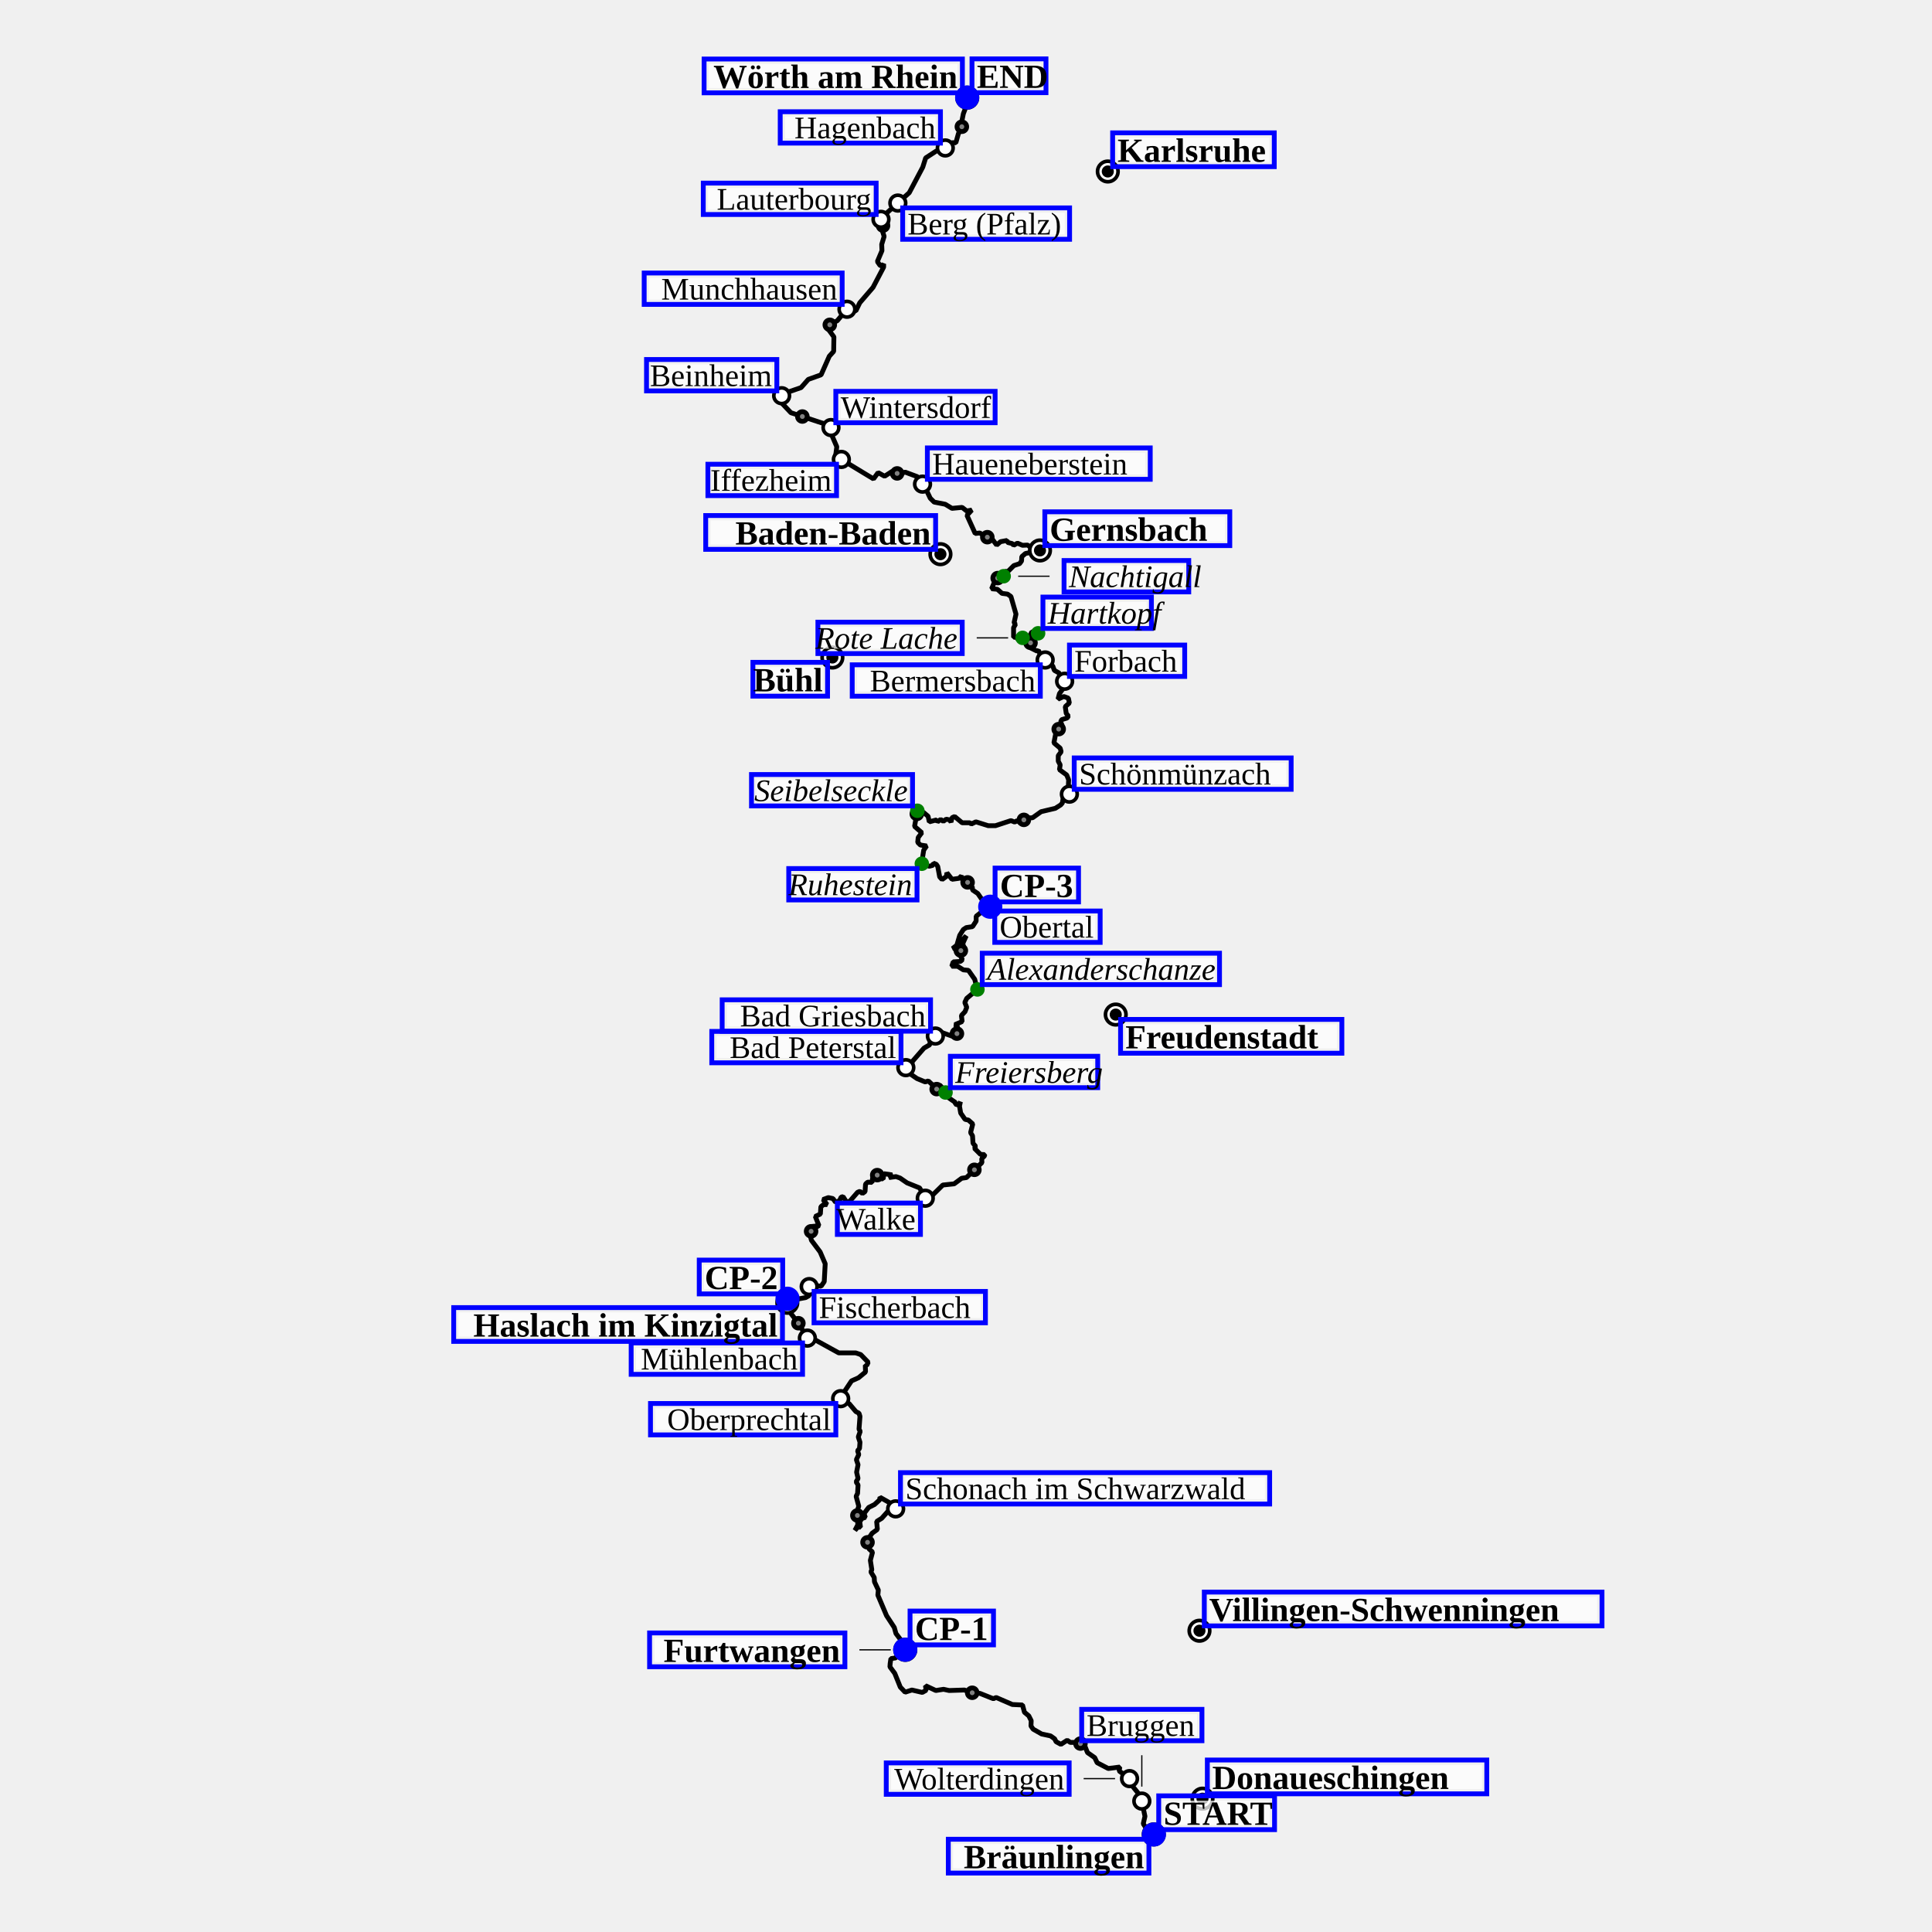
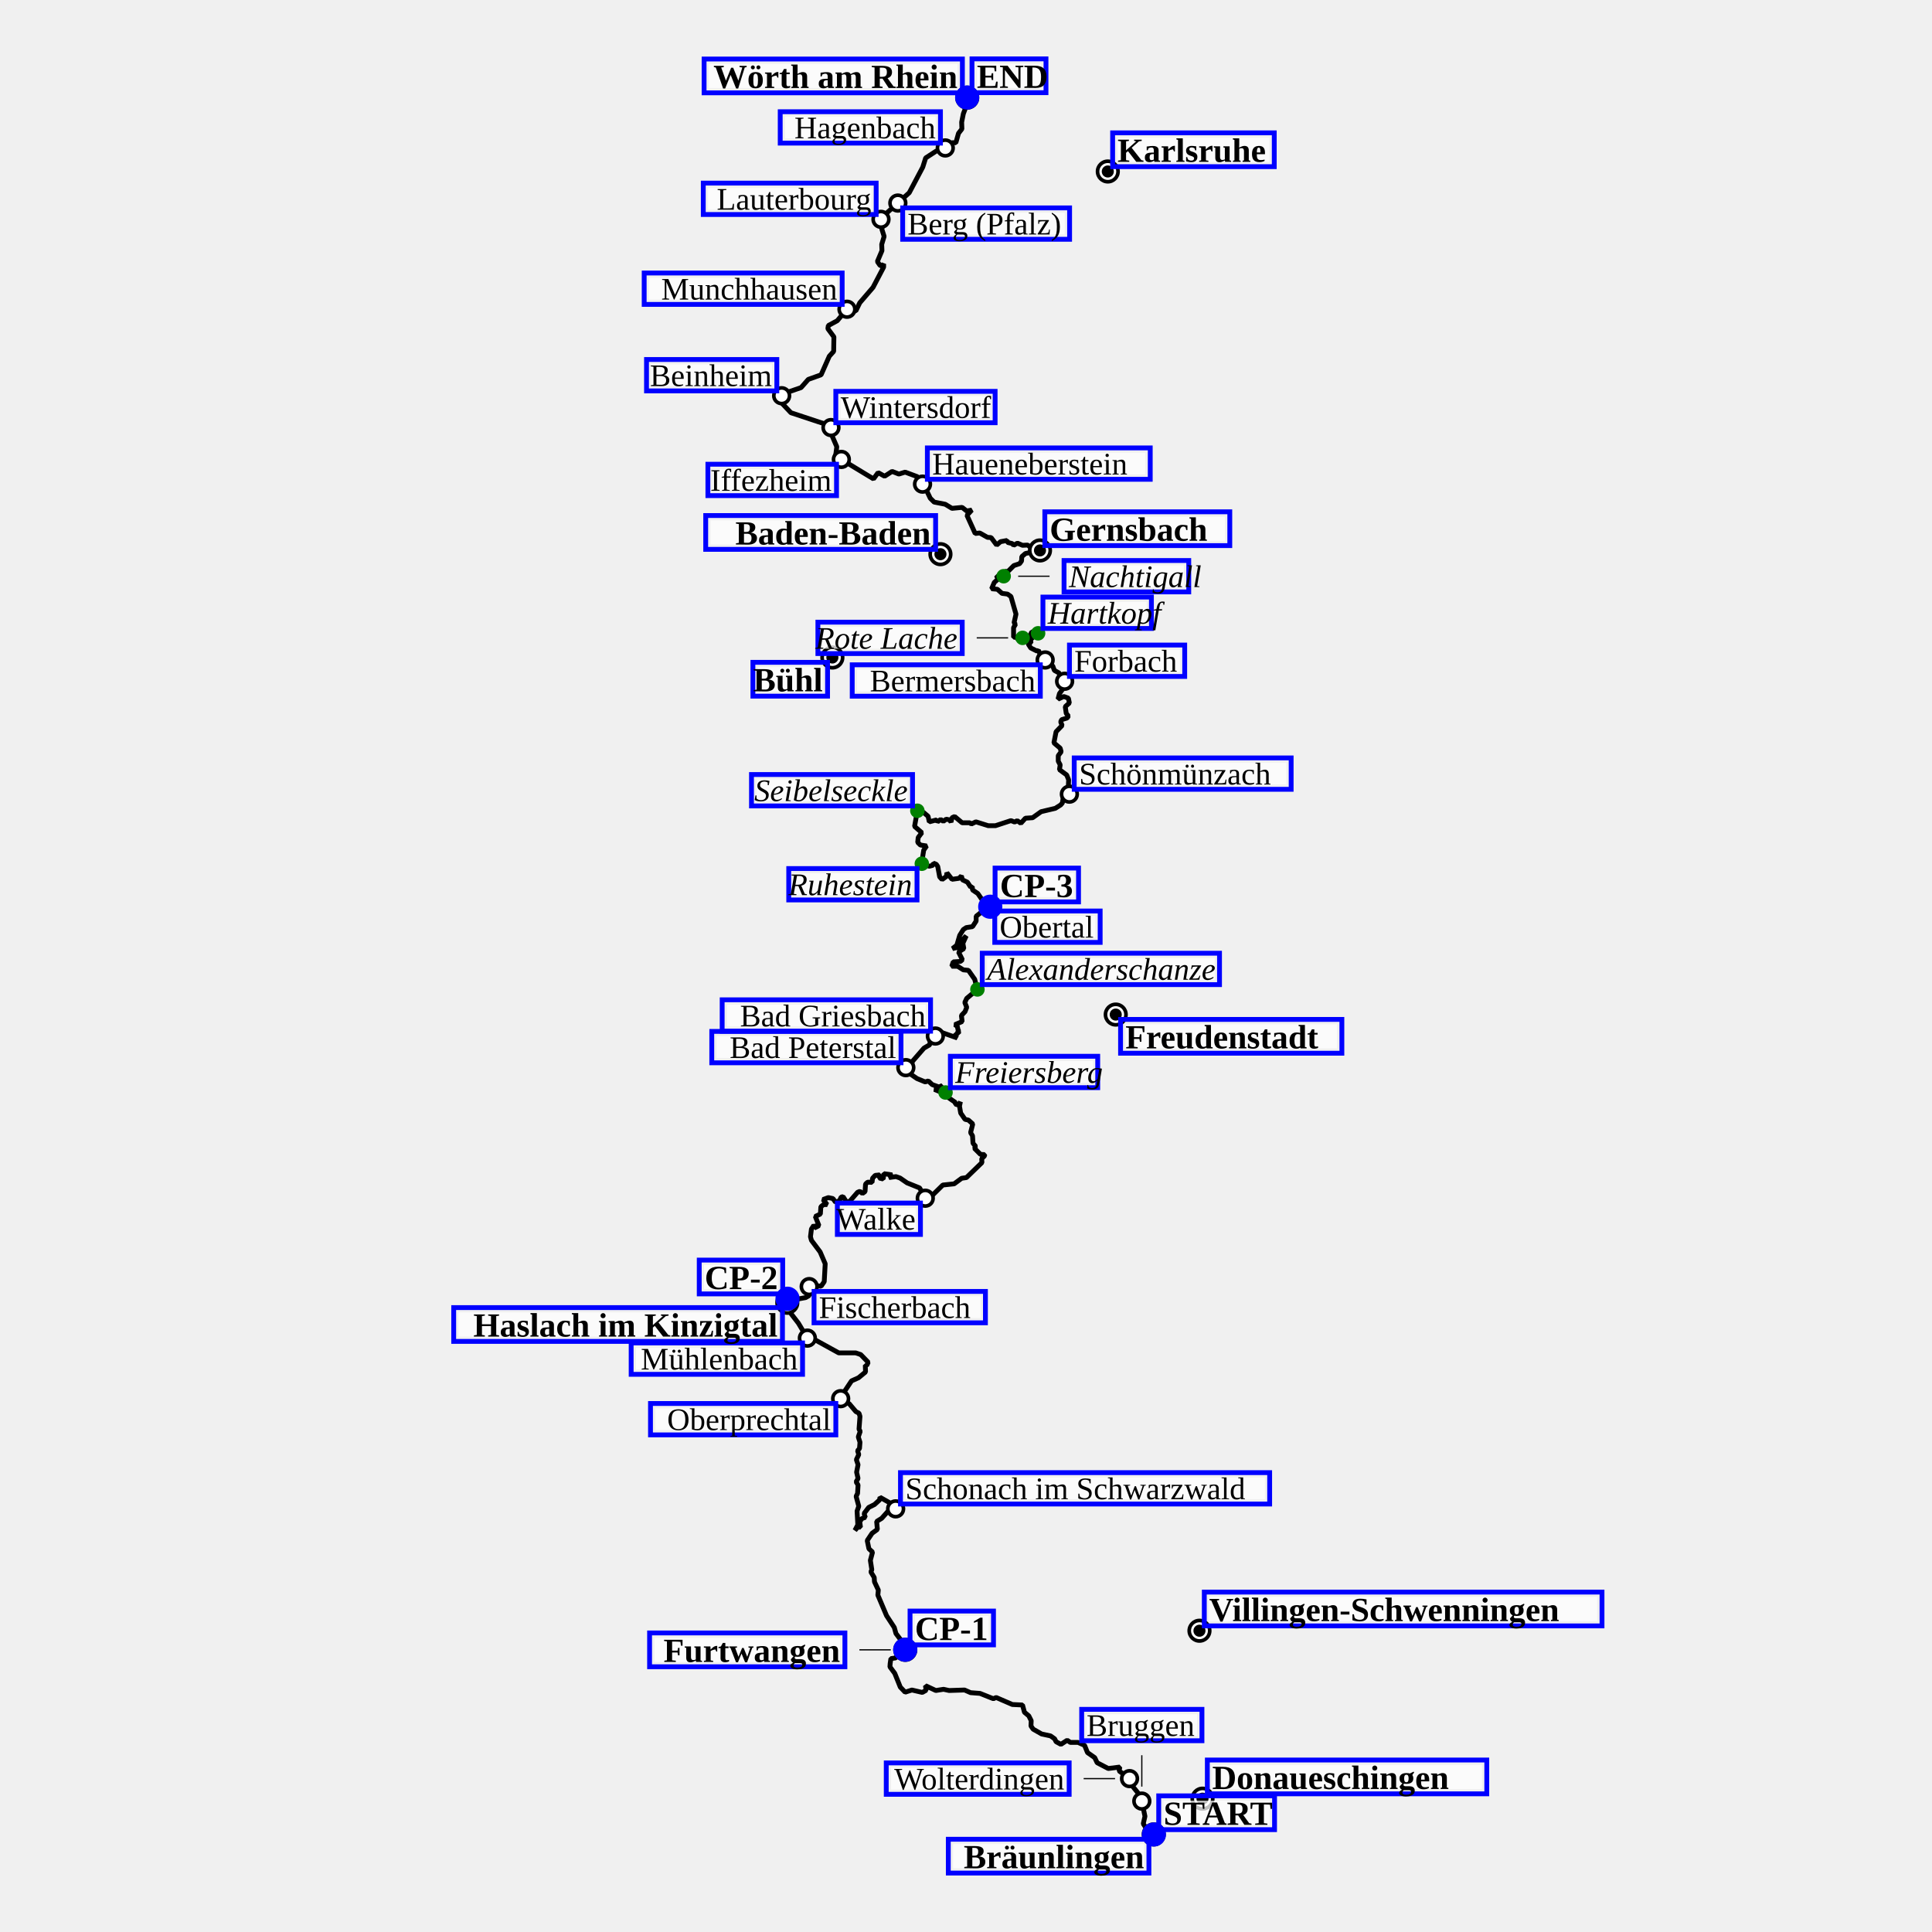
<svg xmlns="http://www.w3.org/2000/svg" height="800" viewBox="0, 0, 800, 800" width="800">
  <path d="M477.8,759.6 L475.8,758.8 L473.4,755.2 L474.1,752.1 L472.4,743.9 L469.1,739.8 L468.1,738.1 L468.3,736.9 L463.4,733.3 L463.7,731.7 L458.9,732.3 L454.3,729.9 L453.3,727.8 L450.3,725.7 L449.1,722.7 L446.4,721.5 L443.2,721.5 L441.9,720.6 L439.3,722.3 L437.3,721.2 L436.7,720.0 L435.0,718.8 L431.3,718.0 L427.8,716.0 L426.9,714.7 L427.0,712.5 L426.0,710.5 L424.2,709.0 L423.4,706.0 L419.2,705.8 L412.5,702.9 L411.3,703.4 L405.8,701.2 L401.9,700.9 L399.4,699.8 L393.0,700.0 L390.7,699.5 L387.5,700.0 L383.2,698.0 L383.5,699.9 L381.9,700.8 L377.6,699.8 L374.8,700.7 L372.8,698.6 L370.5,692.9 L368.5,690.2 L368.6,688.8 L368.9,686.8 L370.9,686.5 L372.1,684.9 L374.9,683.2 L374.2,681.8 L374.8,681.6 L374.4,680.5 L373.8,681.1 L374.6,681.2 L374.2,679.9 L373.7,680.0 L373.8,681.1 L374.6,681.2 L374.2,679.9 L373.7,680.0 L371.0,676.4 L370.3,673.9 L367.1,669.0 L363.5,660.5 L363.7,658.4 L362.1,655.0 L362.0,653.2 L360.6,650.9 L361.0,650.0 L360.4,646.1 L361.3,642.7 L359.8,641.3 L359.1,637.9 L361.1,634.9 L363.3,633.3 L363.0,630.0 L365.1,628.7 L367.6,625.9 L370.9,624.8 L369.7,623.0 L364.4,620.0 L364.2,621.1 L362.1,623.0 L359.7,624.2 L357.8,626.7 L358.3,628.3 L356.9,628.8 L356.0,630.1 L356.3,632.4 L355.2,632.3 L354.0,633.7 L355.2,631.4 L354.9,625.7 L355.6,623.7 L354.5,619.6 L355.1,618.4 L355.3,614.9 L354.5,613.6 L355.3,612.2 L354.7,609.6 L355.3,606.5 L354.6,604.4 L355.6,602.3 L355.1,600.7 L355.9,599.8 L356.1,597.2 L355.4,595.0 L356.2,592.7 L355.7,591.8 L356.1,586.5 L355.7,585.2 L354.4,584.5 L351.6,581.2 L348.3,579.8 L348.0,578.7 L352.6,571.8 L355.5,570.5 L358.4,568.1 L358.3,565.3 L358.9,565.4 L359.5,564.1 L356.4,560.9 L354.3,560.2 L347.3,560.2 L337.5,554.8 L334.6,554.6 L330.6,547.9 L326.5,542.6 L325.9,540.9 L326.1,537.8 L328.1,538.3 L328.4,537.7 L329.3,538.1 L333.6,537.3 L335.0,536.5 L335.3,534.7 L334.6,532.9 L336.3,532.2 L340.0,532.6 L341.3,530.7 L341.7,523.3 L339.6,518.4 L336.0,513.6 L335.6,512.1 L336.0,508.9 L337.0,507.4 L338.3,508.7 L338.2,508.0 L339.1,507.5 L337.6,503.7 L339.7,502.7 L339.9,499.7 L341.0,498.8 L342.5,498.8 L340.8,496.7 L343.0,495.9 L344.9,496.3 L346.0,497.8 L347.6,497.2 L348.3,495.7 L349.1,495.5 L350.5,497.7 L351.8,497.5 L355.1,493.7 L356.1,493.3 L357.1,494.2 L358.2,493.4 L358.4,490.3 L359.3,489.5 L361.1,489.6 L361.3,487.9 L362.4,486.7 L364.3,486.5 L364.1,487.8 L365.7,488.2 L366.0,486.0 L369.4,486.5 L368.1,487.6 L371.0,487.2 L372.7,487.8 L375.6,489.8 L380.8,491.9 L383.3,496.4 L384.5,496.5 L390.4,490.7 L395.1,490.2 L398.2,487.9 L400.2,487.6 L406.6,481.4 L406.5,479.8 L407.7,478.6 L407.7,478.1 L406.0,478.0 L403.5,475.5 L404.0,474.7 L402.9,473.4 L402.7,470.3 L401.9,469.0 L402.8,465.4 L401.0,463.8 L399.6,463.5 L397.8,460.9 L397.3,458.0 L397.7,456.2 L397.0,457.6 L395.6,457.2 L395.6,456.5 L392.0,454.0 L391.4,452.1 L392.0,451.1 L390.1,452.4 L386.9,451.1 L389.6,450.7 L390.2,449.5 L388.8,450.1 L386.0,449.1 L384.4,447.6 L383.1,448.0 L379.7,446.6 L376.2,444.2 L375.1,442.1 L377.4,440.8 L377.9,439.4 L382.6,434.0 L385.0,432.6 L385.4,429.4 L388.1,428.8 L389.3,427.3 L396.4,429.8 L395.3,428.9 L397.3,427.1 L396.1,426.4 L396.7,426.4 L396.4,425.0 L395.4,424.3 L398.4,423.0 L398.1,420.5 L399.6,418.9 L400.3,417.1 L399.5,415.1 L400.3,413.4 L404.7,409.7 L403.6,405.5 L401.0,401.8 L398.9,401.6 L396.5,400.1 L394.1,400.1 L394.7,398.3 L397.7,398.1 L398.5,397.4 L396.9,394.2 L399.1,392.8 L398.7,390.6 L400.1,387.5 L398.5,389.2 L397.6,392.0 L394.4,392.8 L396.2,391.4 L397.4,387.3 L398.9,384.9 L400.1,384.1 L402.7,383.7 L404.2,381.4 L404.2,379.4 L408.4,376.1 L410.2,375.7 L409.4,374.3 L407.1,373.2 L404.9,370.0 L402.7,368.5 L402.6,367.1 L401.9,367.3 L400.6,365.3 L398.5,364.3 L398.1,362.7 L397.1,363.7 L394.2,364.1 L392.1,361.4 L391.9,362.9 L390.1,364.2 L389.1,363.1 L388.3,358.8 L387.7,357.9 L386.5,357.4 L386.3,358.3 L384.8,358.7 L381.6,357.6 L382.5,352.0 L383.7,350.3 L381.1,349.9 L380.0,348.8 L380.2,346.8 L381.7,344.8 L378.7,342.2 L379.9,335.5 L382.4,336.4 L384.3,338.0 L384.8,340.3 L387.8,339.5 L388.2,340.3 L389.5,339.3 L390.6,340.1 L391.8,339.2 L393.2,339.5 L393.8,340.4 L394.2,338.6 L395.3,338.1 L398.4,340.7 L401.6,340.7 L402.2,341.2 L404.1,340.3 L409.2,341.9 L412.2,341.9 L418.6,339.8 L420.2,340.4 L421.2,339.8 L422.7,340.9 L424.6,338.8 L427.6,338.6 L431.1,336.1 L437.0,334.7 L439.2,333.3 L439.9,332.5 L440.5,328.9 L444.1,328.8 L442.4,325.1 L442.5,322.9 L441.7,320.9 L438.7,318.7 L439.0,316.7 L438.2,315.2 L438.2,312.9 L439.4,311.3 L439.0,309.8 L436.4,307.6 L437.3,303.0 L439.8,300.4 L439.2,298.9 L439.6,298.0 L441.9,297.3 L442.4,296.5 L441.5,295.4 L441.1,292.6 L442.8,291.1 L442.4,289.1 L440.5,288.4 L438.1,289.5 L438.7,287.2 L441.1,283.9 L440.7,281.0 L438.9,280.4 L438.6,278.7 L436.6,277.6 L435.9,275.7 L434.0,274.8 L432.4,272.8 L432.0,271.1 L430.6,270.7 L430.0,269.3 L429.4,269.6 L426.8,268.3 L425.9,266.9 L425.8,266.4 L426.9,266.2 L426.7,264.5 L427.7,264.1 L427.5,262.7 L428.8,261.8 L429.9,262.2 L429.7,261.6 L427.2,261.7 L426.5,263.2 L421.5,264.7 L420.7,263.8 L419.7,263.9 L419.7,259.9 L420.5,258.5 L419.9,257.9 L420.7,254.3 L418.6,247.0 L417.2,246.0 L414.9,245.7 L413.0,244.0 L410.6,243.8 L411.7,241.2 L413.7,239.4 L412.4,239.4 L414.0,237.8 L415.6,238.6 L416.5,237.8 L416.2,236.6 L417.4,236.6 L419.8,234.2 L422.2,233.4 L423.0,232.3 L423.1,230.5 L424.6,229.2 L430.6,227.9 L430.1,226.0 L430.6,227.9 L430.2,228.2 L429.2,226.7 L427.3,227.0 L425.5,225.7 L423.4,225.8 L421.3,224.9 L419.7,225.8 L419.2,225.1 L417.2,224.6 L417.0,223.8 L414.3,224.3 L412.7,225.7 L410.4,222.6 L408.9,222.5 L405.7,220.7 L403.8,220.9 L400.4,213.4 L402.4,211.2 L400.3,211.6 L398.4,210.1 L394.2,210.5 L391.4,208.8 L386.8,207.9 L385.2,206.3 L383.0,201.7 L381.9,200.3 L381.3,200.4 L379.9,197.4 L374.8,195.5 L372.2,196.3 L369.4,195.2 L366.3,197.2 L363.6,195.7 L361.7,198.3 L346.0,188.8 L346.5,185.0 L344.3,179.9 L344.6,177.4 L341.7,175.6 L327.5,170.9 L322.2,165.3 L324.7,162.9 L331.7,160.5 L334.7,157.1 L340.0,155.2 L343.4,147.5 L345.2,145.5 L345.3,139.5 L342.8,136.1 L343.0,134.8 L346.7,132.8 L350.7,128.0 L352.5,128.8 L354.4,128.7 L356.0,125.4 L361.5,119.0 L365.9,110.6 L365.9,109.3 L365.2,110.1 L364.4,109.9 L363.3,108.3 L365.2,103.8 L365.1,101.2 L366.1,97.9 L365.1,94.7 L366.0,92.5 L364.8,90.8 L365.0,89.5 L366.4,88.9 L376.5,79.8 L382.1,69.2 L383.3,65.4 L387.6,62.6 L391.1,61.5 L394.2,59.1 L395.8,59.1 L396.9,55.2 L398.3,53.4 L398.2,50.6 L398.9,47.1 L400.0,44.2 L401.6,42.8 L400.5,40.4" fill="transparent" id="track" stroke="black" stroke-linejoin="miter" stroke-miterlimit="1" stroke-width="2" />
  <g>
-     <g>
-       <circle cx="398.282" cy="52.478" fill="Gray" id="68/wp/circle" r="2" stroke="black" stroke-width="2" />
-     </g>
-     <g>
-       <circle cx="365.646" cy="93.413" fill="Gray" id="67/wp/circle" r="2" stroke="black" stroke-width="2" />
-     </g>
-     <g>
-       <circle cx="343.601" cy="134.498" fill="Gray" id="66/wp/circle" r="2" stroke="black" stroke-width="2" />
-     </g>
-     <g>
-       <circle cx="332.237" cy="172.471" fill="Gray" id="65/wp/circle" r="2" stroke="black" stroke-width="2" />
-     </g>
-     <g>
-       <circle cx="371.492" cy="196.027" fill="Gray" id="64/wp/circle" r="2" stroke="black" stroke-width="2" />
-     </g>
-     <g>
-       <circle cx="408.834" cy="222.434" fill="Gray" id="63/wp/circle" r="2" stroke="black" stroke-width="2" />
-     </g>
-     <g>
-       <circle cx="413.123" cy="239.375" fill="Gray" id="62/wp/circle" r="2" stroke="black" stroke-width="2" />
-     </g>
-     <g>
-       <circle cx="426.718" cy="266.186" fill="Gray" id="61/wp/circle" r="2" stroke="black" stroke-width="2" />
-     </g>
-     <g>
-       <circle cx="438.388" cy="301.915" fill="Gray" id="60/wp/circle" r="2" stroke="black" stroke-width="2" />
-     </g>
-     <g>
-       <circle cx="423.961" cy="339.487" fill="Gray" id="59/wp/circle" r="2" stroke="black" stroke-width="2" />
-     </g>
-     <g>
-       <circle cx="379.63" cy="337.034" fill="Gray" id="58/wp/circle" r="2" stroke="black" stroke-width="2" />
-     </g>
-     <g>
-       <circle cx="400.668" cy="365.376" fill="Gray" id="57/wp/circle" r="2" stroke="black" stroke-width="2" />
-     </g>
-     <g>
-       <circle cx="397.874" cy="393.627" fill="Gray" id="56/wp/circle" r="2" stroke="black" stroke-width="2" />
-     </g>
-     <g>
-       <circle cx="396.254" cy="428.002" fill="Gray" id="55/wp/circle" r="2" stroke="black" stroke-width="2" />
-     </g>
-     <g>
-       <circle cx="387.849" cy="450.974" fill="Gray" id="54/wp/circle" r="2" stroke="black" stroke-width="2" />
-     </g>
-     <g>
-       <circle cx="403.476" cy="484.397" fill="Gray" id="53/wp/circle" r="2" stroke="black" stroke-width="2" />
-     </g>
-     <g>
-       <circle cx="363.24" cy="486.593" fill="Gray" id="52/wp/circle" r="2" stroke="black" stroke-width="2" />
-     </g>
-     <g>
-       <circle cx="335.86" cy="509.854" fill="Gray" id="51/wp/circle" r="2" stroke="black" stroke-width="2" />
-     </g>
-     <g>
-       <circle cx="330.593" cy="547.915" fill="Gray" id="50/wp/circle" r="2" stroke="black" stroke-width="2" />
-     </g>
-     <g>
-       <circle cx="348.112" cy="578.508" fill="Gray" id="49/wp/circle" r="2" stroke="black" stroke-width="2" />
-     </g>
-     <g>
-       <circle cx="355.024" cy="627.517" fill="Gray" id="48/wp/circle" r="2" stroke="black" stroke-width="2" />
-     </g>
-     <g>
-       <circle cx="359.227" cy="638.639" fill="Gray" id="47/wp/circle" r="2" stroke="black" stroke-width="2" />
-     </g>
-     <g>
-       <circle cx="374.312" cy="681.993" fill="Gray" id="46/wp/circle" r="2" stroke="black" stroke-width="2" />
-     </g>
-     <g>
-       <circle cx="402.572" cy="700.936" fill="Gray" id="45/wp/circle" r="2" stroke="black" stroke-width="2" />
-     </g>
-     <g>
-       <circle cx="447.391" cy="721.971" fill="Gray" id="44/wp/circle" r="2" stroke="black" stroke-width="2" />
-     </g>
    <g>
      <circle cx="497.933" cy="744.786" fill="Black" id="47/wp/circle" r="5" />
      <circle cx="497.933" cy="744.786" fill="white" id="47/wp/circle-little-white" r="3.5" />
      <circle cx="497.933" cy="744.786" fill="black" id="47/wp/circle-little-white" r="2.5" />
    </g>
    <g transform="translate(497.9327 744.7857)">
      <rect fill="white" fill-opacity="0.75" height="10" id="label-bg" width="111.713" x="4" y="-14" />
      <rect fill="none" height="14" id="label-dbg" stroke="blue" stroke-width="2" width="115.713" x="2" y="-16" />
      <text font-size="14.0" font-style="normal" font-weight="bold" id="47/wp/text" text-anchor="start" x="4.000" y="-4.000">
Donaueschingen
</text>
    </g>
    <g>
      <circle cx="462.002" cy="420.115" fill="Black" id="46/wp/circle" r="5" />
      <circle cx="462.002" cy="420.115" fill="white" id="46/wp/circle-little-white" r="3.5" />
      <circle cx="462.002" cy="420.115" fill="black" id="46/wp/circle-little-white" r="2.5" />
    </g>
    <g transform="translate(462.0015 420.1145)">
      <rect fill="white" fill-opacity="0.75" height="10" id="label-bg" width="87.64" x="4" y="4" />
      <rect fill="none" height="14" id="label-dbg" stroke="blue" stroke-width="2" width="91.64" x="2" y="2" />
      <text font-size="14.0" font-style="normal" font-weight="bold" id="46/wp/text" text-anchor="start" x="4.000" y="14.000">
Freudenstadt
</text>
    </g>
    <g>
      <circle cx="344.673" cy="272.257" fill="Black" id="44/wp/circle" r="5" />
      <circle cx="344.673" cy="272.257" fill="white" id="44/wp/circle-little-white" r="3.5" />
      <circle cx="344.673" cy="272.257" fill="black" id="44/wp/circle-little-white" r="2.5" />
    </g>
    <g transform="translate(344.6731 272.2571)">
      <rect fill="white" fill-opacity="0.75" height="10" id="label-bg" width="26.911" x="-30.911" y="4" />
      <rect fill="none" height="14" id="label-dbg" stroke="blue" stroke-width="2" width="30.911" x="-32.911" y="2" />
      <text font-size="14.0" font-style="normal" font-weight="bold" id="44/wp/text" text-anchor="end" x="-4.000" y="14.000">
Bühl
</text>
    </g>
    <g>
      <circle cx="496.676" cy="675.249" fill="Black" id="42/wp/circle" r="5" />
      <circle cx="496.676" cy="675.249" fill="white" id="42/wp/circle-little-white" r="3.5" />
      <circle cx="496.676" cy="675.249" fill="black" id="42/wp/circle-little-white" r="2.5" />
    </g>
    <g transform="translate(496.6761 675.2495)">
      <rect fill="white" fill-opacity="0.75" height="10" id="label-bg" width="160.679" x="4" y="-14" />
      <rect fill="none" height="14" id="label-dbg" stroke="blue" stroke-width="2" width="164.679" x="2" y="-16" />
      <text font-size="14.0" font-style="normal" font-weight="bold" id="42/wp/text" text-anchor="start" x="4.000" y="-4.000">
Villingen-Schwenningen
</text>
    </g>
    <g>
      <circle cx="458.715" cy="71.006" fill="Black" id="41/wp/circle" r="5" />
      <circle cx="458.715" cy="71.006" fill="white" id="41/wp/circle-little-white" r="3.5" />
      <circle cx="458.715" cy="71.006" fill="black" id="41/wp/circle-little-white" r="2.5" />
    </g>
    <g transform="translate(458.7145 71.00637)">
      <rect fill="white" fill-opacity="0.75" height="10" id="label-bg" width="62.929" x="4" y="-14" />
      <rect fill="none" height="14" id="label-dbg" stroke="blue" stroke-width="2" width="66.929" x="2" y="-16" />
      <text font-size="14.0" font-style="normal" font-weight="bold" id="41/wp/text" text-anchor="start" x="4.000" y="-4.000">
Karlsruhe
</text>
    </g>
    <g>
      <circle cx="415.598" cy="238.597" fill="Green" id="40/wp/circle" r="3" />
    </g>
    <g transform="translate(415.5976 238.5974)">
      <rect fill="white" fill-opacity="0.75" height="9" id="label-bg" width="47.642" x="27" y="-4.5" />
      <rect fill="none" height="13" id="label-dbg" stroke="blue" stroke-width="2" width="51.642" x="25" y="-6.5" />
      <text font-size="13.0" font-style="italic" font-weight="normal" id="40/wp/text" text-anchor="start" x="27.000" y="4.500">
Nachtigall
</text>
    </g>
    <path d="M434.60,238.60 L421.60,238.60" id="link" stroke="black" stroke-linejoin="miter" stroke-miterlimit="1" stroke-width="0.5" />
    <g>
      <circle cx="429.854" cy="262.233" fill="Green" id="39/wp/circle" r="3" />
    </g>
    <g transform="translate(429.8542 262.2332)">
      <rect fill="white" fill-opacity="0.75" height="9" id="label-bg" width="40.925" x="4" y="-13" />
      <rect fill="none" height="13" id="label-dbg" stroke="blue" stroke-width="2" width="44.925" x="2" y="-15" />
      <text font-size="13.0" font-style="italic" font-weight="normal" id="39/wp/text" text-anchor="start" x="4.000" y="-4.000">
Hartkopf
</text>
    </g>
    <g>
      <circle cx="423.436" cy="264.125" fill="Green" id="38/wp/circle" r="3" />
    </g>
    <g transform="translate(423.4361 264.1252)">
      <rect fill="white" fill-opacity="0.75" height="9" id="label-bg" width="55.76" x="-82.76" y="-4.5" />
      <rect fill="none" height="13" id="label-dbg" stroke="blue" stroke-width="2" width="59.76" x="-84.76" y="-6.5" />
      <text font-size="13.0" font-style="italic" font-weight="normal" id="38/wp/text" text-anchor="end" x="-27.000" y="4.500">
Rote Lache
</text>
    </g>
    <path d="M404.44,264.13 L417.44,264.13" id="link" stroke="black" stroke-linejoin="miter" stroke-miterlimit="1" stroke-width="0.5" />
    <g>
      <circle cx="391.524" cy="452.379" fill="Green" id="37/wp/circle" r="3" />
    </g>
    <g transform="translate(391.5241 452.3787)">
      <rect fill="white" fill-opacity="0.75" height="9" id="label-bg" width="57.019" x="4" y="-13" />
      <rect fill="none" height="13" id="label-dbg" stroke="blue" stroke-width="2" width="61.019" x="2" y="-15" />
      <text font-size="13.0" font-style="italic" font-weight="normal" id="37/wp/text" text-anchor="start" x="4.000" y="-4.000">
Freiersberg
</text>
    </g>
    <g>
      <circle cx="381.711" cy="357.65" fill="Green" id="36/wp/circle" r="3" />
    </g>
    <g transform="translate(381.7113 357.6497)">
      <rect fill="white" fill-opacity="0.75" height="9" id="label-bg" width="49.112" x="-53.112" y="4" />
      <rect fill="none" height="13" id="label-dbg" stroke="blue" stroke-width="2" width="53.112" x="-55.112" y="2" />
      <text font-size="13.0" font-style="italic" font-weight="normal" id="36/wp/text" text-anchor="end" x="-4.000" y="13.000">
Ruhestein
</text>
    </g>
    <g>
      <circle cx="379.863" cy="335.715" fill="Green" id="35/wp/circle" r="3" />
    </g>
    <g transform="translate(379.863 335.7148)">
      <rect fill="white" fill-opacity="0.75" height="9" id="label-bg" width="62.687" x="-66.687" y="-13" />
      <rect fill="none" height="13" id="label-dbg" stroke="blue" stroke-width="2" width="66.687" x="-68.687" y="-15" />
      <text font-size="13.0" font-style="italic" font-weight="normal" id="35/wp/text" text-anchor="end" x="-4.000" y="-4.000">
Seibelseckle
</text>
    </g>
    <g>
      <circle cx="404.73" cy="409.706" fill="Green" id="34/wp/circle" r="3" />
    </g>
    <g transform="translate(404.7295 409.7063)">
      <rect fill="white" fill-opacity="0.75" height="9" id="label-bg" width="94.246" x="4" y="-13" />
      <rect fill="none" height="13" id="label-dbg" stroke="blue" stroke-width="2" width="98.246" x="2" y="-15" />
      <text font-size="13.0" font-style="italic" font-weight="normal" id="34/wp/text" text-anchor="start" x="4.000" y="-4.000">
Alexanderschanze
</text>
    </g>
    <g>
      <circle cx="350.721" cy="128.048" fill="Black" id="33/wp/circle" r="4" />
      <circle cx="350.721" cy="128.048" fill="white" id="33/wp/circle-little-white" r="2.5" />
    </g>
    <g transform="translate(350.7207 128.0476)">
      <rect fill="white" fill-opacity="0.75" height="9" id="label-bg" width="77.977" x="-81.977" y="-13" />
      <rect fill="none" height="13" id="label-dbg" stroke="blue" stroke-width="2" width="81.977" x="-83.977" y="-15" />
      <text font-size="13.0" font-style="normal" font-weight="normal" id="33/wp/text" text-anchor="end" x="-4.000" y="-4.000">
Munchhausen
</text>
    </g>
    <g>
      <circle cx="442.81" cy="328.836" fill="Black" id="32/wp/circle" r="4" />
      <circle cx="442.81" cy="328.836" fill="white" id="32/wp/circle-little-white" r="2.5" />
    </g>
    <g transform="translate(442.8102 328.8363)">
      <rect fill="white" fill-opacity="0.75" height="9" id="label-bg" width="85.828" x="4" y="-13" />
      <rect fill="none" height="13" id="label-dbg" stroke="blue" stroke-width="2" width="89.828" x="2" y="-15" />
      <text font-size="13.0" font-style="normal" font-weight="normal" id="32/wp/text" text-anchor="start" x="4.000" y="-4.000">
Schönmünzach
</text>
    </g>
    <g>
      <circle cx="467.719" cy="736.486" fill="Black" id="31/wp/circle" r="4" />
      <circle cx="467.719" cy="736.486" fill="white" id="31/wp/circle-little-white" r="2.5" />
    </g>
    <g transform="translate(467.7194 736.4862)">
      <rect fill="white" fill-opacity="0.75" height="9" id="label-bg" width="71.742" x="-98.742" y="-4.5" />
      <rect fill="none" height="13" id="label-dbg" stroke="blue" stroke-width="2" width="75.742" x="-100.742" y="-6.5" />
      <text font-size="13.0" font-style="normal" font-weight="normal" id="31/wp/text" text-anchor="end" x="-27.000" y="4.500">
Wolterdingen
</text>
    </g>
    <path d="M448.72,736.49 L461.72,736.49" id="link" stroke="black" stroke-linejoin="miter" stroke-miterlimit="1" stroke-width="0.5" />
    <g>
      <circle cx="472.803" cy="745.802" fill="Black" id="30/wp/circle" r="4" />
      <circle cx="472.803" cy="745.802" fill="white" id="30/wp/circle-little-white" r="2.5" />
    </g>
    <g transform="translate(472.8032 745.8025)">
      <rect fill="white" fill-opacity="0.75" height="9" id="label-bg" width="45.802" x="-22.901" y="-36" />
      <rect fill="none" height="13" id="label-dbg" stroke="blue" stroke-width="2" width="49.802" x="-24.901" y="-38" />
      <text font-size="13.0" font-style="normal" font-weight="normal" id="30/wp/text" text-anchor="start" x="-22.901" y="-27.000">
Bruggen
</text>
    </g>
    <path d="M472.80,726.80 L472.80,739.80" id="link" stroke="black" stroke-linejoin="miter" stroke-miterlimit="1" stroke-width="0.5" />
    <g>
      <circle cx="432.779" cy="273.281" fill="Black" id="27/wp/circle" r="4" />
      <circle cx="432.779" cy="273.281" fill="white" id="27/wp/circle-little-white" r="2.5" />
    </g>
    <g transform="translate(432.7789 273.2809)">
      <rect fill="white" fill-opacity="0.75" height="9" id="label-bg" width="73.897" x="-77.897" y="4" />
      <rect fill="none" height="13" id="label-dbg" stroke="blue" stroke-width="2" width="77.897" x="-79.897" y="2" />
      <text font-size="13.0" font-style="normal" font-weight="normal" id="27/wp/text" text-anchor="end" x="-4.000" y="13.000">
Bermersbach
</text>
    </g>
    <g>
      <circle cx="409.91" cy="375.225" fill="Black" id="26/wp/circle" r="4" />
      <circle cx="409.91" cy="375.225" fill="white" id="26/wp/circle-little-white" r="2.5" />
    </g>
    <g transform="translate(409.9098 375.2246)">
      <rect fill="white" fill-opacity="0.75" height="9" id="label-bg" width="39.644" x="4" y="4" />
      <rect fill="none" height="13" id="label-dbg" stroke="blue" stroke-width="2" width="43.644" x="2" y="2" />
      <text font-size="13.0" font-style="normal" font-weight="normal" id="26/wp/text" text-anchor="start" x="4.000" y="13.000">
Obertal
</text>
    </g>
    <g>
      <circle cx="381.999" cy="200.471" fill="Black" id="25/wp/circle" r="4" />
      <circle cx="381.999" cy="200.471" fill="white" id="25/wp/circle-little-white" r="2.5" />
    </g>
    <g transform="translate(381.9988 200.4706)">
      <rect fill="white" fill-opacity="0.75" height="9" id="label-bg" width="88.291" x="4" y="-13" />
      <rect fill="none" height="13" id="label-dbg" stroke="blue" stroke-width="2" width="92.291" x="2" y="-15" />
      <text font-size="13.0" font-style="normal" font-weight="normal" id="25/wp/text" text-anchor="start" x="4.000" y="-4.000">
Haueneberstein
</text>
    </g>
    <g>
      <circle cx="387.321" cy="428.996" fill="Black" id="24/wp/circle" r="4" />
      <circle cx="387.321" cy="428.996" fill="white" id="24/wp/circle-little-white" r="2.5" />
    </g>
    <g transform="translate(387.321 428.9959)">
      <rect fill="white" fill-opacity="0.75" height="9" id="label-bg" width="82.288" x="-86.288" y="-13" />
      <rect fill="none" height="13" id="label-dbg" stroke="blue" stroke-width="2" width="86.288" x="-88.288" y="-15" />
      <text font-size="13.0" font-style="normal" font-weight="normal" id="24/wp/text" text-anchor="end" x="-4.000" y="-4.000">
Bad Griesbach
</text>
    </g>
    <g>
      <circle cx="375.09" cy="442.084" fill="Black" id="23/wp/circle" r="4" />
      <circle cx="375.09" cy="442.084" fill="white" id="23/wp/circle-little-white" r="2.5" />
    </g>
    <g transform="translate(375.0899 442.084)">
      <rect fill="white" fill-opacity="0.75" height="9" id="label-bg" width="74.359" x="-78.359" y="-13" />
      <rect fill="none" height="13" id="label-dbg" stroke="blue" stroke-width="2" width="78.359" x="-80.359" y="-15" />
      <text font-size="13.0" font-style="normal" font-weight="normal" id="23/wp/text" text-anchor="end" x="-4.000" y="-4.000">
Bad Peterstal
</text>
    </g>
    <g>
      <circle cx="383.137" cy="496.157" fill="Black" id="22/wp/circle" r="4" />
      <circle cx="383.137" cy="496.157" fill="white" id="22/wp/circle-little-white" r="2.5" />
    </g>
    <g transform="translate(383.137 496.1566)">
      <rect fill="white" fill-opacity="0.75" height="9" id="label-bg" width="30.407" x="-34.407" y="4" />
      <rect fill="none" height="13" id="label-dbg" stroke="blue" stroke-width="2" width="34.407" x="-36.407" y="2" />
      <text font-size="13.0" font-style="normal" font-weight="normal" id="22/wp/text" text-anchor="end" x="-4.000" y="13.000">
Walke
</text>
    </g>
    <g>
      <circle cx="344.091" cy="177.046" fill="Black" id="21/wp/circle" r="4" />
      <circle cx="344.091" cy="177.046" fill="white" id="21/wp/circle-little-white" r="2.5" />
    </g>
    <g transform="translate(344.0912 177.0458)">
      <rect fill="white" fill-opacity="0.75" height="9" id="label-bg" width="61.966" x="4" y="-13" />
      <rect fill="none" height="13" id="label-dbg" stroke="blue" stroke-width="2" width="65.966" x="2" y="-15" />
      <text font-size="13.0" font-style="normal" font-weight="normal" id="21/wp/text" text-anchor="start" x="4.000" y="-4.000">
Wintersdorf
</text>
    </g>
    <g>
      <circle cx="348.098" cy="579.154" fill="Black" id="20/wp/circle" r="4" />
      <circle cx="348.098" cy="579.154" fill="white" id="20/wp/circle-little-white" r="2.5" />
    </g>
    <g transform="translate(348.0975 579.154)">
      <rect fill="white" fill-opacity="0.75" height="9" id="label-bg" width="72.743" x="-76.743" y="4" />
      <rect fill="none" height="13" id="label-dbg" stroke="blue" stroke-width="2" width="76.743" x="-78.743" y="2" />
      <text font-size="13.0" font-style="normal" font-weight="normal" id="20/wp/text" text-anchor="end" x="-4.000" y="13.000">
Oberprechtal
</text>
    </g>
    <g>
      <circle cx="335.075" cy="532.749" fill="Black" id="19/wp/circle" r="4" />
      <circle cx="335.075" cy="532.749" fill="white" id="19/wp/circle-little-white" r="2.5" />
    </g>
    <g transform="translate(335.0747 532.7491)">
      <rect fill="white" fill-opacity="0.75" height="9" id="label-bg" width="66.97" x="4" y="4" />
      <rect fill="none" height="13" id="label-dbg" stroke="blue" stroke-width="2" width="70.97" x="2" y="2" />
      <text font-size="13.0" font-style="normal" font-weight="normal" id="19/wp/text" text-anchor="start" x="4.000" y="13.000">
Fischerbach
</text>
    </g>
    <g>
      <circle cx="334.319" cy="554.082" fill="Black" id="18/wp/circle" r="4" />
      <circle cx="334.319" cy="554.082" fill="white" id="18/wp/circle-little-white" r="2.5" />
    </g>
    <g transform="translate(334.3194 554.0819)">
      <rect fill="white" fill-opacity="0.75" height="9" id="label-bg" width="66.97" x="-70.97" y="4" />
      <rect fill="none" height="13" id="label-dbg" stroke="blue" stroke-width="2" width="70.97" x="-72.97" y="2" />
      <text font-size="13.0" font-style="normal" font-weight="normal" id="18/wp/text" text-anchor="end" x="-4.000" y="13.000">
Mühlenbach
</text>
    </g>
    <g>
      <circle cx="323.668" cy="163.863" fill="Black" id="17/wp/circle" r="4" />
      <circle cx="323.668" cy="163.863" fill="white" id="17/wp/circle-little-white" r="2.5" />
    </g>
    <g transform="translate(323.6683 163.863)">
      <rect fill="white" fill-opacity="0.75" height="9" id="label-bg" width="49.959" x="-53.959" y="-13" />
      <rect fill="none" height="13" id="label-dbg" stroke="blue" stroke-width="2" width="53.959" x="-55.959" y="-15" />
      <text font-size="13.0" font-style="normal" font-weight="normal" id="17/wp/text" text-anchor="end" x="-4.000" y="-4.000">
Beinheim
</text>
    </g>
    <g>
      <circle cx="371.777" cy="84.083" fill="Black" id="16/wp/circle" r="4" />
      <circle cx="371.777" cy="84.083" fill="white" id="16/wp/circle-little-white" r="2.5" />
    </g>
    <g transform="translate(371.7773 84.08271)">
      <rect fill="white" fill-opacity="0.75" height="9" id="label-bg" width="65.122" x="4" y="4" />
      <rect fill="none" height="13" id="label-dbg" stroke="blue" stroke-width="2" width="69.122" x="2" y="2" />
      <text font-size="13.0" font-style="normal" font-weight="normal" id="16/wp/text" text-anchor="start" x="4.000" y="13.000">
Berg (Pfalz)
</text>
    </g>
    <g>
      <circle cx="364.799" cy="90.82" fill="Black" id="15/wp/circle" r="4" />
      <circle cx="364.799" cy="90.82" fill="white" id="15/wp/circle-little-white" r="2.5" />
    </g>
    <g transform="translate(364.7993 90.81999)">
      <rect fill="white" fill-opacity="0.75" height="9" id="label-bg" width="67.586" x="-71.586" y="-13" />
      <rect fill="none" height="13" id="label-dbg" stroke="blue" stroke-width="2" width="71.586" x="-73.586" y="-15" />
      <text font-size="13.0" font-style="normal" font-weight="normal" id="15/wp/text" text-anchor="end" x="-4.000" y="-4.000">
Lauterbourg
</text>
    </g>
    <g>
      <circle cx="370.868" cy="624.786" fill="Black" id="14/wp/circle" r="4" />
      <circle cx="370.868" cy="624.786" fill="white" id="14/wp/circle-little-white" r="2.5" />
    </g>
    <g transform="translate(370.8682 624.7857)">
      <rect fill="white" fill-opacity="0.75" height="9" id="label-bg" width="148.87" x="4" y="-13" />
      <rect fill="none" height="13" id="label-dbg" stroke="blue" stroke-width="2" width="152.87" x="2" y="-15" />
      <text font-size="13.0" font-style="normal" font-weight="normal" id="14/wp/text" text-anchor="start" x="4.000" y="-4.000">
Schonach im Schwarzwald
</text>
    </g>
    <g>
      <circle cx="348.388" cy="190.231" fill="Black" id="13/wp/circle" r="4" />
      <circle cx="348.388" cy="190.231" fill="white" id="13/wp/circle-little-white" r="2.5" />
    </g>
    <g transform="translate(348.3882 190.2305)">
      <rect fill="white" fill-opacity="0.75" height="9" id="label-bg" width="49.266" x="-53.266" y="4" />
      <rect fill="none" height="13" id="label-dbg" stroke="blue" stroke-width="2" width="53.266" x="-55.266" y="2" />
      <text font-size="13.0" font-style="normal" font-weight="normal" id="13/wp/text" text-anchor="end" x="-4.000" y="13.000">
Iffezheim
</text>
    </g>
    <g>
      <circle cx="391.422" cy="61.263" fill="Black" id="12/wp/circle" r="4" />
      <circle cx="391.422" cy="61.263" fill="white" id="12/wp/circle-little-white" r="2.5" />
    </g>
    <g transform="translate(391.4216 61.26279)">
      <rect fill="white" fill-opacity="0.75" height="9" id="label-bg" width="62.351" x="-66.351" y="-13" />
      <rect fill="none" height="13" id="label-dbg" stroke="blue" stroke-width="2" width="66.351" x="-68.351" y="-15" />
      <text font-size="13.0" font-style="normal" font-weight="normal" id="12/wp/text" text-anchor="end" x="-4.000" y="-4.000">
Hagenbach
</text>
    </g>
    <g>
      <circle cx="440.837" cy="282.102" fill="Black" id="11/wp/circle" r="4" />
      <circle cx="440.837" cy="282.102" fill="white" id="11/wp/circle-little-white" r="2.5" />
    </g>
    <g transform="translate(440.8367 282.1024)">
      <rect fill="white" fill-opacity="0.75" height="9" id="label-bg" width="43.724" x="4" y="-13" />
      <rect fill="none" height="13" id="label-dbg" stroke="blue" stroke-width="2" width="47.724" x="2" y="-15" />
      <text font-size="13.0" font-style="normal" font-weight="normal" id="11/wp/text" text-anchor="start" x="4.000" y="-4.000">
Forbach
</text>
    </g>
    <g>
      <circle cx="477.742" cy="759.594" fill="Black" id="10/wp/circle" r="5" />
      <circle cx="477.742" cy="759.594" fill="white" id="10/wp/circle-little-white" r="3.5" />
      <circle cx="477.742" cy="759.594" fill="black" id="10/wp/circle-little-white" r="2.5" />
    </g>
    <g transform="translate(477.7419 759.5942)">
      <rect fill="white" fill-opacity="0.75" height="10" id="label-bg" width="79.069" x="-83.069" y="4" />
      <rect fill="none" height="14" id="label-dbg" stroke="blue" stroke-width="2" width="83.069" x="-85.069" y="2" />
      <text font-size="14.0" font-style="normal" font-weight="bold" id="10/wp/text" text-anchor="end" x="-4.000" y="14.000">
Bräunlingen
</text>
    </g>
    <g>
      <circle cx="326.005" cy="539.448" fill="Black" id="9/wp/circle" r="5" />
      <circle cx="326.005" cy="539.448" fill="white" id="9/wp/circle-little-white" r="3.5" />
      <circle cx="326.005" cy="539.448" fill="black" id="9/wp/circle-little-white" r="2.5" />
    </g>
    <g transform="translate(326.0045 539.4475)">
      <rect fill="white" fill-opacity="0.75" height="10" id="label-bg" width="132.138" x="-136.138" y="4" />
      <rect fill="none" height="14" id="label-dbg" stroke="blue" stroke-width="2" width="136.138" x="-138.138" y="2" />
      <text font-size="14.0" font-style="normal" font-weight="bold" id="9/wp/text" text-anchor="end" x="-4.000" y="14.000">
Haslach im Kinzigtal
</text>
    </g>
    <g>
      <circle cx="374.856" cy="683.164" fill="Black" id="8/wp/circle" r="5" />
      <circle cx="374.856" cy="683.164" fill="white" id="8/wp/circle-little-white" r="3.5" />
      <circle cx="374.856" cy="683.164" fill="black" id="8/wp/circle-little-white" r="2.5" />
    </g>
    <g transform="translate(374.8561 683.1645)">
      <rect fill="white" fill-opacity="0.75" height="10" id="label-bg" width="76.88" x="-103.88" y="-5" />
      <rect fill="none" height="14" id="label-dbg" stroke="blue" stroke-width="2" width="80.88" x="-105.88" y="-7" />
      <text font-size="14.0" font-style="normal" font-weight="bold" id="8/wp/text" text-anchor="end" x="-27.000" y="5.000">
Furtwangen
</text>
    </g>
    <path d="M355.86,683.16 L368.86,683.16" id="link" stroke="black" stroke-linejoin="miter" stroke-miterlimit="1" stroke-width="0.5" />
    <g>
      <circle cx="430.637" cy="227.925" fill="Black" id="7/wp/circle" r="5" />
      <circle cx="430.637" cy="227.925" fill="white" id="7/wp/circle-little-white" r="3.5" />
      <circle cx="430.637" cy="227.925" fill="black" id="7/wp/circle-little-white" r="2.5" />
    </g>
    <g transform="translate(430.6367 227.9251)">
      <rect fill="white" fill-opacity="0.75" height="10" id="label-bg" width="72.595" x="4" y="-14" />
      <rect fill="none" height="14" id="label-dbg" stroke="blue" stroke-width="2" width="76.595" x="2" y="-16" />
      <text font-size="14.0" font-style="normal" font-weight="bold" id="7/wp/text" text-anchor="start" x="4.000" y="-4.000">
Gernsbach
</text>
    </g>
    <g>
      <circle cx="400.508" cy="40.44" fill="Black" id="6/wp/circle" r="5" />
      <circle cx="400.508" cy="40.44" fill="white" id="6/wp/circle-little-white" r="3.5" />
      <circle cx="400.508" cy="40.44" fill="black" id="6/wp/circle-little-white" r="2.5" />
    </g>
    <g transform="translate(400.5079 40.43971)">
      <rect fill="white" fill-opacity="0.75" height="10" id="label-bg" width="102.959" x="-106.959" y="-14" />
      <rect fill="none" height="14" id="label-dbg" stroke="blue" stroke-width="2" width="106.959" x="-108.959" y="-16" />
      <text font-size="14.0" font-style="normal" font-weight="bold" id="6/wp/text" text-anchor="end" x="-4.000" y="-4.000">
Wörth am Rhein
</text>
    </g>
    <g>
      <circle cx="389.415" cy="229.476" fill="Black" id="5/wp/circle" r="5" />
      <circle cx="389.415" cy="229.476" fill="white" id="5/wp/circle-little-white" r="3.5" />
      <circle cx="389.415" cy="229.476" fill="black" id="5/wp/circle-little-white" r="2.5" />
    </g>
    <g transform="translate(389.4152 229.4755)">
      <rect fill="white" fill-opacity="0.75" height="10" id="label-bg" width="91.196" x="-95.196" y="-14" />
      <rect fill="none" height="14" id="label-dbg" stroke="blue" stroke-width="2" width="95.196" x="-97.196" y="-16" />
      <text font-size="14.0" font-style="normal" font-weight="bold" id="5/wp/text" text-anchor="end" x="-4.000" y="-4.000">
Baden-Baden
</text>
    </g>
    <g>
      <circle cx="400.482" cy="40.381" fill="Blue" id="4/wp/circle" r="5" />
    </g>
    <g transform="translate(400.4816 40.38084)">
      <rect fill="white" fill-opacity="0.75" height="10" id="label-bg" width="26.638" x="4" y="-14" />
      <rect fill="none" height="14" id="label-dbg" stroke="blue" stroke-width="2" width="30.638" x="2" y="-16" />
      <text font-size="14.0" font-style="normal" font-weight="bold" id="4/wp/text" text-anchor="start" x="4.000" y="-4.000">
END
</text>
    </g>
    <g>
      <circle cx="410.037" cy="375.456" fill="Blue" id="3/wp/circle" r="5" />
    </g>
    <g transform="translate(410.037 375.4564)">
      <rect fill="white" fill-opacity="0.75" height="10" id="label-bg" width="30.559" x="4" y="-14" />
      <rect fill="none" height="14" id="label-dbg" stroke="blue" stroke-width="2" width="34.559" x="2" y="-16" />
      <text font-size="14.0" font-style="normal" font-weight="bold" id="3/wp/text" text-anchor="start" x="4.000" y="-4.000">
CP-3
</text>
    </g>
    <g>
      <circle cx="326.096" cy="537.777" fill="Blue" id="2/wp/circle" r="5" />
    </g>
    <g transform="translate(326.0963 537.7768)">
      <rect fill="white" fill-opacity="0.75" height="10" id="label-bg" width="30.559" x="-34.559" y="-14" />
      <rect fill="none" height="14" id="label-dbg" stroke="blue" stroke-width="2" width="34.559" x="-36.559" y="-16" />
      <text font-size="14.0" font-style="normal" font-weight="bold" id="2/wp/text" text-anchor="end" x="-4.000" y="-4.000">
CP-2
</text>
    </g>
    <g>
      <circle cx="374.827" cy="683.102" fill="Blue" id="1/wp/circle" r="5" />
    </g>
    <g transform="translate(374.8272 683.1023)">
      <rect fill="white" fill-opacity="0.75" height="10" id="label-bg" width="30.559" x="4" y="-14" />
      <rect fill="none" height="14" id="label-dbg" stroke="blue" stroke-width="2" width="34.559" x="2" y="-16" />
      <text font-size="14.0" font-style="normal" font-weight="bold" id="1/wp/text" text-anchor="start" x="4.000" y="-4.000">
CP-1
</text>
    </g>
    <g>
      <circle cx="477.799" cy="759.619" fill="Blue" id="0/wp/circle" r="5" />
    </g>
    <g transform="translate(477.7993 759.6192)">
      <rect fill="white" fill-opacity="0.75" height="10" id="label-bg" width="43.963" x="4" y="-14" />
      <rect fill="none" height="14" id="label-dbg" stroke="blue" stroke-width="2" width="47.963" x="2" y="-16" />
      <text font-size="14.0" font-style="normal" font-weight="bold" id="0/wp/text" text-anchor="start" x="4.000" y="-4.000">
START
</text>
    </g>
  </g>
</svg>
